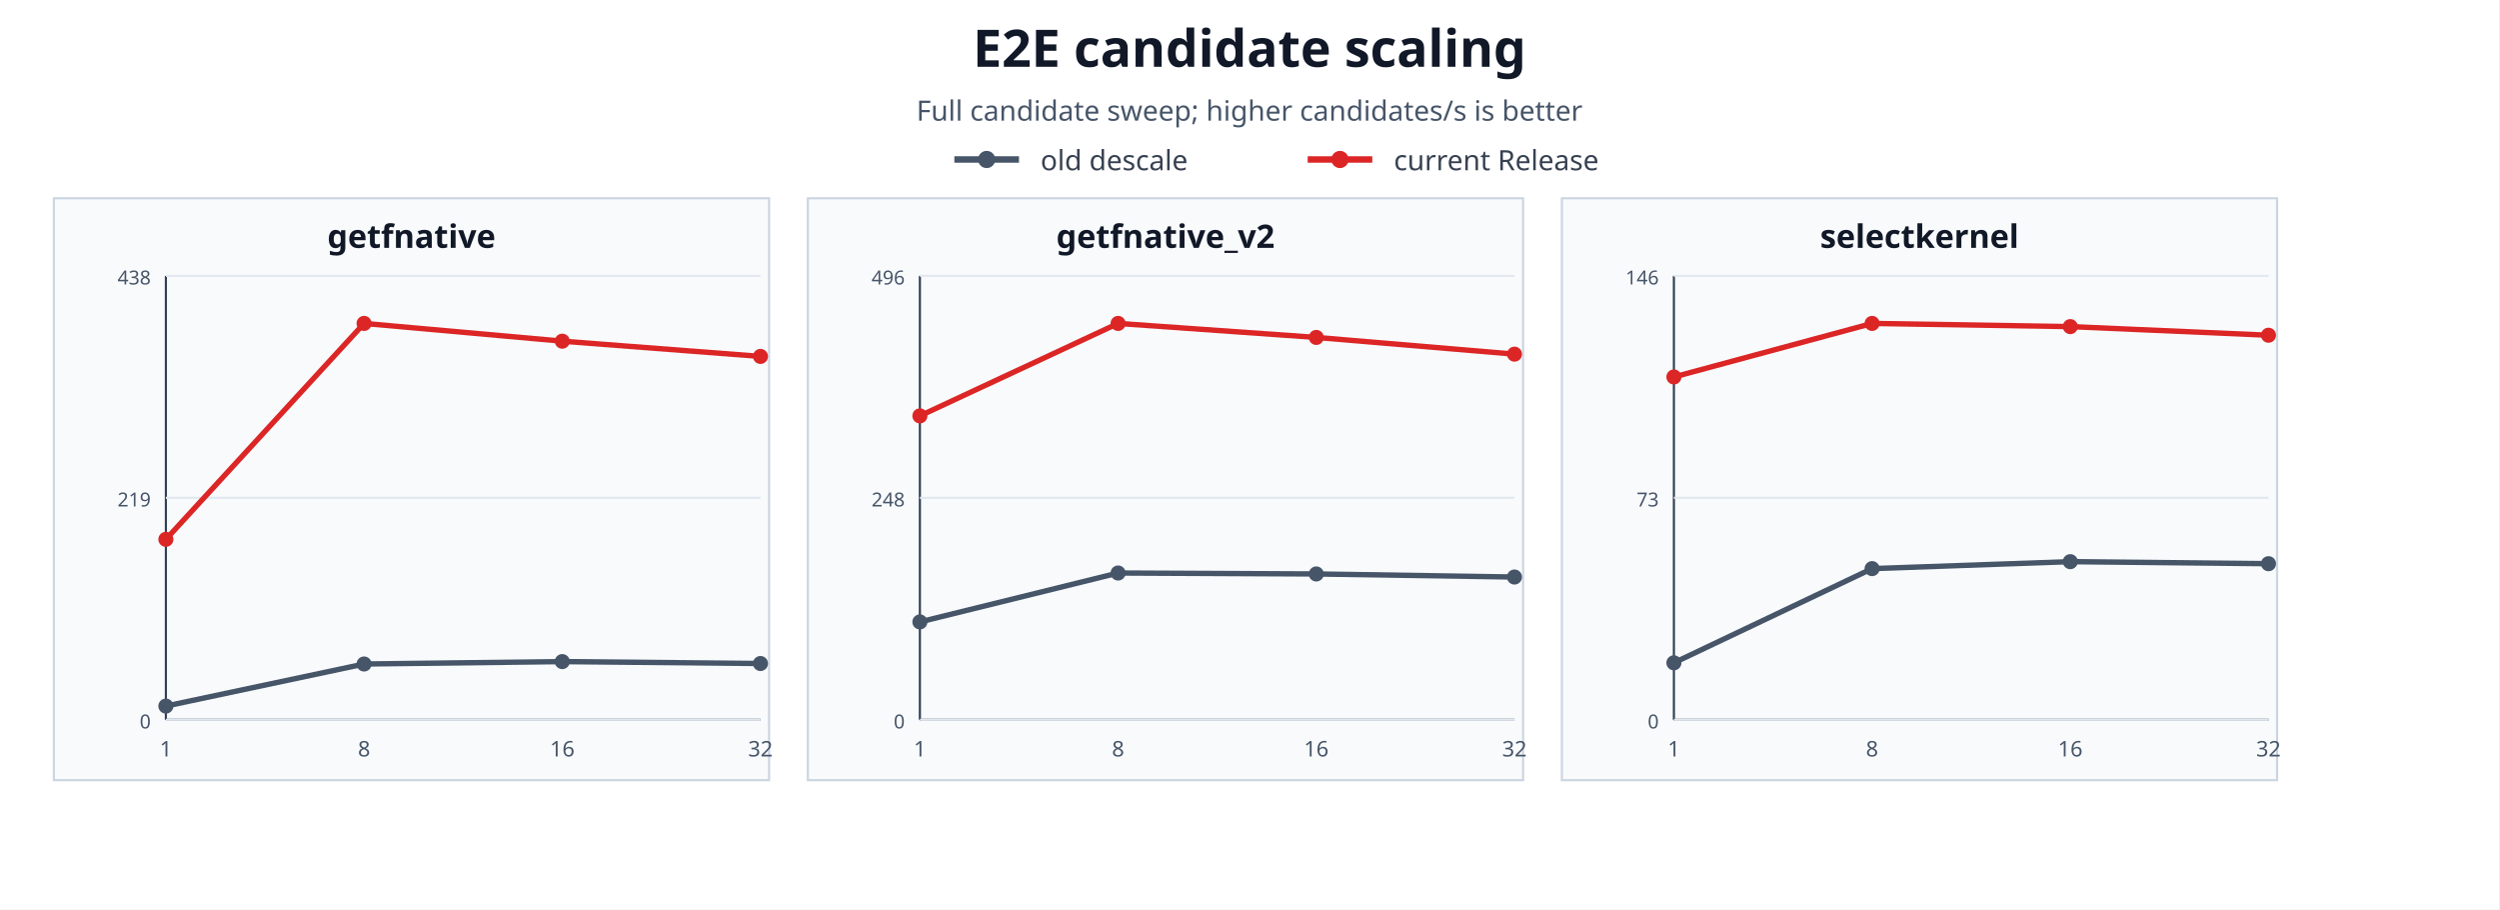
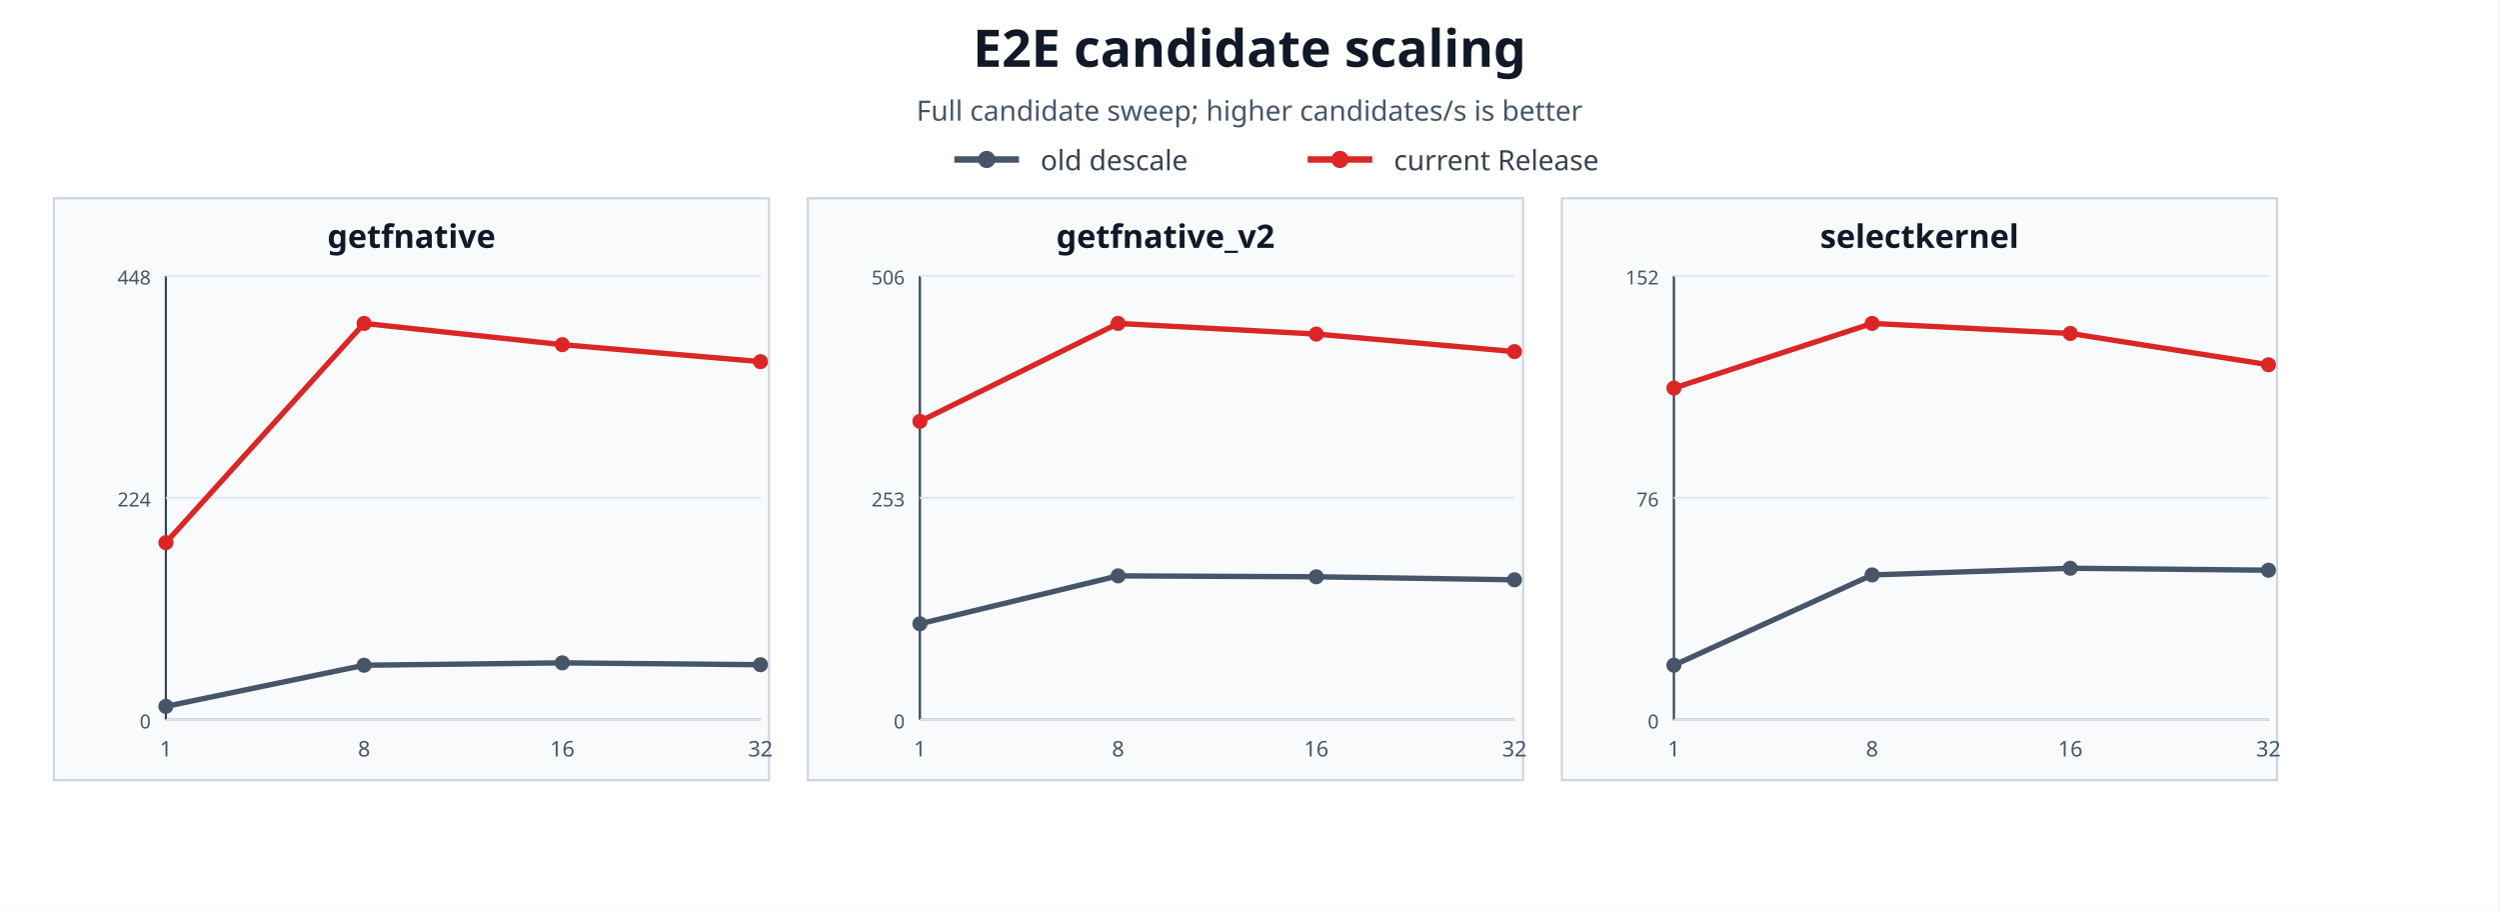
<svg xmlns="http://www.w3.org/2000/svg" width="1160" height="422" viewBox="0 0 1160 422" role="img" aria-labelledby="title desc">
  <rect width="1160" height="422" fill="#ffffff" />
  <text x="580.0" y="31" text-anchor="middle" font-family="sans-serif" font-size="24" font-weight="700" fill="#111827">E2E candidate scaling</text>
  <text x="580.0" y="56" text-anchor="middle" font-family="sans-serif" font-size="13" fill="#475569">Full candidate sweep; higher candidates/s is better</text>
  <line x1="443.0" y1="74" x2="473.0" y2="74" stroke="#475569" stroke-width="3" />
  <circle cx="458.0" cy="74" r="4" fill="#475569" />
  <text x="483.0" y="79" font-family="sans-serif" font-size="13" fill="#374151">old descale</text>
  <line x1="607.0" y1="74" x2="637.0" y2="74" stroke="#dc2626" stroke-width="3" />
  <circle cx="622.0" cy="74" r="4" fill="#dc2626" />
  <text x="647.0" y="79" font-family="sans-serif" font-size="13" fill="#374151">current Release</text>
  <g font-family="sans-serif">
    <rect x="25" y="92" width="332" height="270" fill="#f8fafc" stroke="#cbd5e1" />
    <text x="191.0" y="115" text-anchor="middle" font-size="15" font-weight="700" fill="#111827">getfnative</text>
    <line x1="77" y1="128" x2="77" y2="334" stroke="#334155" />
    <line x1="77" y1="334" x2="353" y2="334" stroke="#334155" />
    <line x1="77" y1="334.00" x2="353" y2="334.00" stroke="#e2e8f0" />
    <text x="70" y="338.00" text-anchor="end" font-size="9" fill="#475569">0</text>
    <line x1="77" y1="231.00" x2="353" y2="231.00" stroke="#e2e8f0" />
-     <text x="70" y="235.00" text-anchor="end" font-size="9" fill="#475569">219</text>
+     <text x="70" y="235.00" text-anchor="end" font-size="9" fill="#475569">224</text>
    <line x1="77" y1="128.00" x2="353" y2="128.00" stroke="#e2e8f0" />
-     <text x="70" y="132.00" text-anchor="end" font-size="9" fill="#475569">438</text>
+     <text x="70" y="132.00" text-anchor="end" font-size="9" fill="#475569">448</text>
    <text x="77.00" y="351" text-anchor="middle" font-size="10" fill="#475569">1</text>
    <text x="169.00" y="351" text-anchor="middle" font-size="10" fill="#475569">8</text>
    <text x="261.00" y="351" text-anchor="middle" font-size="10" fill="#475569">16</text>
    <text x="353.00" y="351" text-anchor="middle" font-size="10" fill="#475569">32</text>
-     <polyline points="77.00,327.62 169.00,308.10 261.00,306.98 353.00,307.87" fill="none" stroke="#475569" stroke-width="2.5" />
-     <circle cx="77.00" cy="327.62" r="3.5" fill="#475569" />
-     <circle cx="169.00" cy="308.10" r="3.5" fill="#475569" />
-     <circle cx="261.00" cy="306.98" r="3.5" fill="#475569" />
-     <circle cx="353.00" cy="307.87" r="3.5" fill="#475569" />
-     <polyline points="77.00,250.25 169.00,150.07 261.00,158.31 353.00,165.38" fill="none" stroke="#dc2626" stroke-width="2.5" />
-     <circle cx="77.00" cy="250.25" r="3.5" fill="#dc2626" />
+     <polyline points="77.00,327.76 169.00,308.67 261.00,307.57 353.00,308.44" fill="none" stroke="#475569" stroke-width="2.5" />
+     <circle cx="77.00" cy="327.76" r="3.5" fill="#475569" />
+     <circle cx="169.00" cy="308.67" r="3.5" fill="#475569" />
+     <circle cx="261.00" cy="307.57" r="3.5" fill="#475569" />
+     <circle cx="353.00" cy="308.44" r="3.5" fill="#475569" />
+     <polyline points="77.00,251.79 169.00,150.07 261.00,159.93 353.00,167.81" fill="none" stroke="#dc2626" stroke-width="2.5" />
+     <circle cx="77.00" cy="251.79" r="3.5" fill="#dc2626" />
    <circle cx="169.00" cy="150.07" r="3.5" fill="#dc2626" />
-     <circle cx="261.00" cy="158.31" r="3.5" fill="#dc2626" />
-     <circle cx="353.00" cy="165.38" r="3.5" fill="#dc2626" />
+     <circle cx="261.00" cy="159.93" r="3.5" fill="#dc2626" />
+     <circle cx="353.00" cy="167.81" r="3.5" fill="#dc2626" />
  </g>
  <g font-family="sans-serif">
    <rect x="375" y="92" width="332" height="270" fill="#f8fafc" stroke="#cbd5e1" />
    <text x="541.0" y="115" text-anchor="middle" font-size="15" font-weight="700" fill="#111827">getfnative_v2</text>
    <line x1="427" y1="128" x2="427" y2="334" stroke="#334155" />
    <line x1="427" y1="334" x2="703" y2="334" stroke="#334155" />
    <line x1="427" y1="334.00" x2="703" y2="334.00" stroke="#e2e8f0" />
    <text x="420" y="338.00" text-anchor="end" font-size="9" fill="#475569">0</text>
    <line x1="427" y1="231.00" x2="703" y2="231.00" stroke="#e2e8f0" />
-     <text x="420" y="235.00" text-anchor="end" font-size="9" fill="#475569">248</text>
+     <text x="420" y="235.00" text-anchor="end" font-size="9" fill="#475569">253</text>
    <line x1="427" y1="128.00" x2="703" y2="128.00" stroke="#e2e8f0" />
-     <text x="420" y="132.00" text-anchor="end" font-size="9" fill="#475569">496</text>
+     <text x="420" y="132.00" text-anchor="end" font-size="9" fill="#475569">506</text>
    <text x="427.00" y="351" text-anchor="middle" font-size="10" fill="#475569">1</text>
    <text x="519.00" y="351" text-anchor="middle" font-size="10" fill="#475569">8</text>
    <text x="611.00" y="351" text-anchor="middle" font-size="10" fill="#475569">16</text>
    <text x="703.00" y="351" text-anchor="middle" font-size="10" fill="#475569">32</text>
-     <polyline points="427.00,288.57 519.00,265.88 611.00,266.32 703.00,267.74" fill="none" stroke="#475569" stroke-width="2.5" />
-     <circle cx="427.00" cy="288.57" r="3.5" fill="#475569" />
-     <circle cx="519.00" cy="265.88" r="3.5" fill="#475569" />
-     <circle cx="611.00" cy="266.32" r="3.5" fill="#475569" />
-     <circle cx="703.00" cy="267.74" r="3.5" fill="#475569" />
-     <polyline points="427.00,192.97 519.00,150.07 611.00,156.57 703.00,164.33" fill="none" stroke="#dc2626" stroke-width="2.5" />
-     <circle cx="427.00" cy="192.97" r="3.5" fill="#dc2626" />
+     <polyline points="427.00,289.45 519.00,267.20 611.00,267.63 703.00,269.03" fill="none" stroke="#475569" stroke-width="2.5" />
+     <circle cx="427.00" cy="289.45" r="3.5" fill="#475569" />
+     <circle cx="519.00" cy="267.20" r="3.5" fill="#475569" />
+     <circle cx="611.00" cy="267.63" r="3.5" fill="#475569" />
+     <circle cx="703.00" cy="269.03" r="3.5" fill="#475569" />
+     <polyline points="427.00,195.51 519.00,150.07 611.00,155.01 703.00,163.15" fill="none" stroke="#dc2626" stroke-width="2.5" />
+     <circle cx="427.00" cy="195.51" r="3.5" fill="#dc2626" />
    <circle cx="519.00" cy="150.07" r="3.5" fill="#dc2626" />
-     <circle cx="611.00" cy="156.57" r="3.5" fill="#dc2626" />
-     <circle cx="703.00" cy="164.33" r="3.5" fill="#dc2626" />
+     <circle cx="611.00" cy="155.01" r="3.5" fill="#dc2626" />
+     <circle cx="703.00" cy="163.15" r="3.5" fill="#dc2626" />
  </g>
  <g font-family="sans-serif">
    <rect x="725" y="92" width="332" height="270" fill="#f8fafc" stroke="#cbd5e1" />
    <text x="891.0" y="115" text-anchor="middle" font-size="15" font-weight="700" fill="#111827">selectkernel</text>
    <line x1="777" y1="128" x2="777" y2="334" stroke="#334155" />
    <line x1="777" y1="334" x2="1053" y2="334" stroke="#334155" />
    <line x1="777" y1="334.00" x2="1053" y2="334.00" stroke="#e2e8f0" />
    <text x="770" y="338.00" text-anchor="end" font-size="9" fill="#475569">0</text>
    <line x1="777" y1="231.00" x2="1053" y2="231.00" stroke="#e2e8f0" />
-     <text x="770" y="235.00" text-anchor="end" font-size="9" fill="#475569">73</text>
+     <text x="770" y="235.00" text-anchor="end" font-size="9" fill="#475569">76</text>
    <line x1="777" y1="128.00" x2="1053" y2="128.00" stroke="#e2e8f0" />
-     <text x="770" y="132.00" text-anchor="end" font-size="9" fill="#475569">146</text>
+     <text x="770" y="132.00" text-anchor="end" font-size="9" fill="#475569">152</text>
    <text x="777.00" y="351" text-anchor="middle" font-size="10" fill="#475569">1</text>
    <text x="869.00" y="351" text-anchor="middle" font-size="10" fill="#475569">8</text>
    <text x="961.00" y="351" text-anchor="middle" font-size="10" fill="#475569">16</text>
    <text x="1053.00" y="351" text-anchor="middle" font-size="10" fill="#475569">32</text>
-     <polyline points="777.00,307.55 869.00,263.84 961.00,260.61 1053.00,261.56" fill="none" stroke="#475569" stroke-width="2.5" />
-     <circle cx="777.00" cy="307.55" r="3.5" fill="#475569" />
-     <circle cx="869.00" cy="263.84" r="3.5" fill="#475569" />
-     <circle cx="961.00" cy="260.61" r="3.5" fill="#475569" />
-     <circle cx="1053.00" cy="261.56" r="3.5" fill="#475569" />
-     <polyline points="777.00,174.91 869.00,150.07 961.00,151.55 1053.00,155.55" fill="none" stroke="#dc2626" stroke-width="2.5" />
-     <circle cx="777.00" cy="174.91" r="3.5" fill="#dc2626" />
+     <polyline points="777.00,308.65 869.00,266.77 961.00,263.67 1053.00,264.58" fill="none" stroke="#475569" stroke-width="2.5" />
+     <circle cx="777.00" cy="308.65" r="3.5" fill="#475569" />
+     <circle cx="869.00" cy="266.77" r="3.5" fill="#475569" />
+     <circle cx="961.00" cy="263.67" r="3.5" fill="#475569" />
+     <circle cx="1053.00" cy="264.58" r="3.5" fill="#475569" />
+     <polyline points="777.00,180.07 869.00,150.07 961.00,154.73 1053.00,169.25" fill="none" stroke="#dc2626" stroke-width="2.5" />
+     <circle cx="777.00" cy="180.07" r="3.5" fill="#dc2626" />
    <circle cx="869.00" cy="150.07" r="3.5" fill="#dc2626" />
-     <circle cx="961.00" cy="151.55" r="3.5" fill="#dc2626" />
-     <circle cx="1053.00" cy="155.55" r="3.5" fill="#dc2626" />
+     <circle cx="961.00" cy="154.73" r="3.5" fill="#dc2626" />
+     <circle cx="1053.00" cy="169.25" r="3.5" fill="#dc2626" />
  </g>
</svg>
